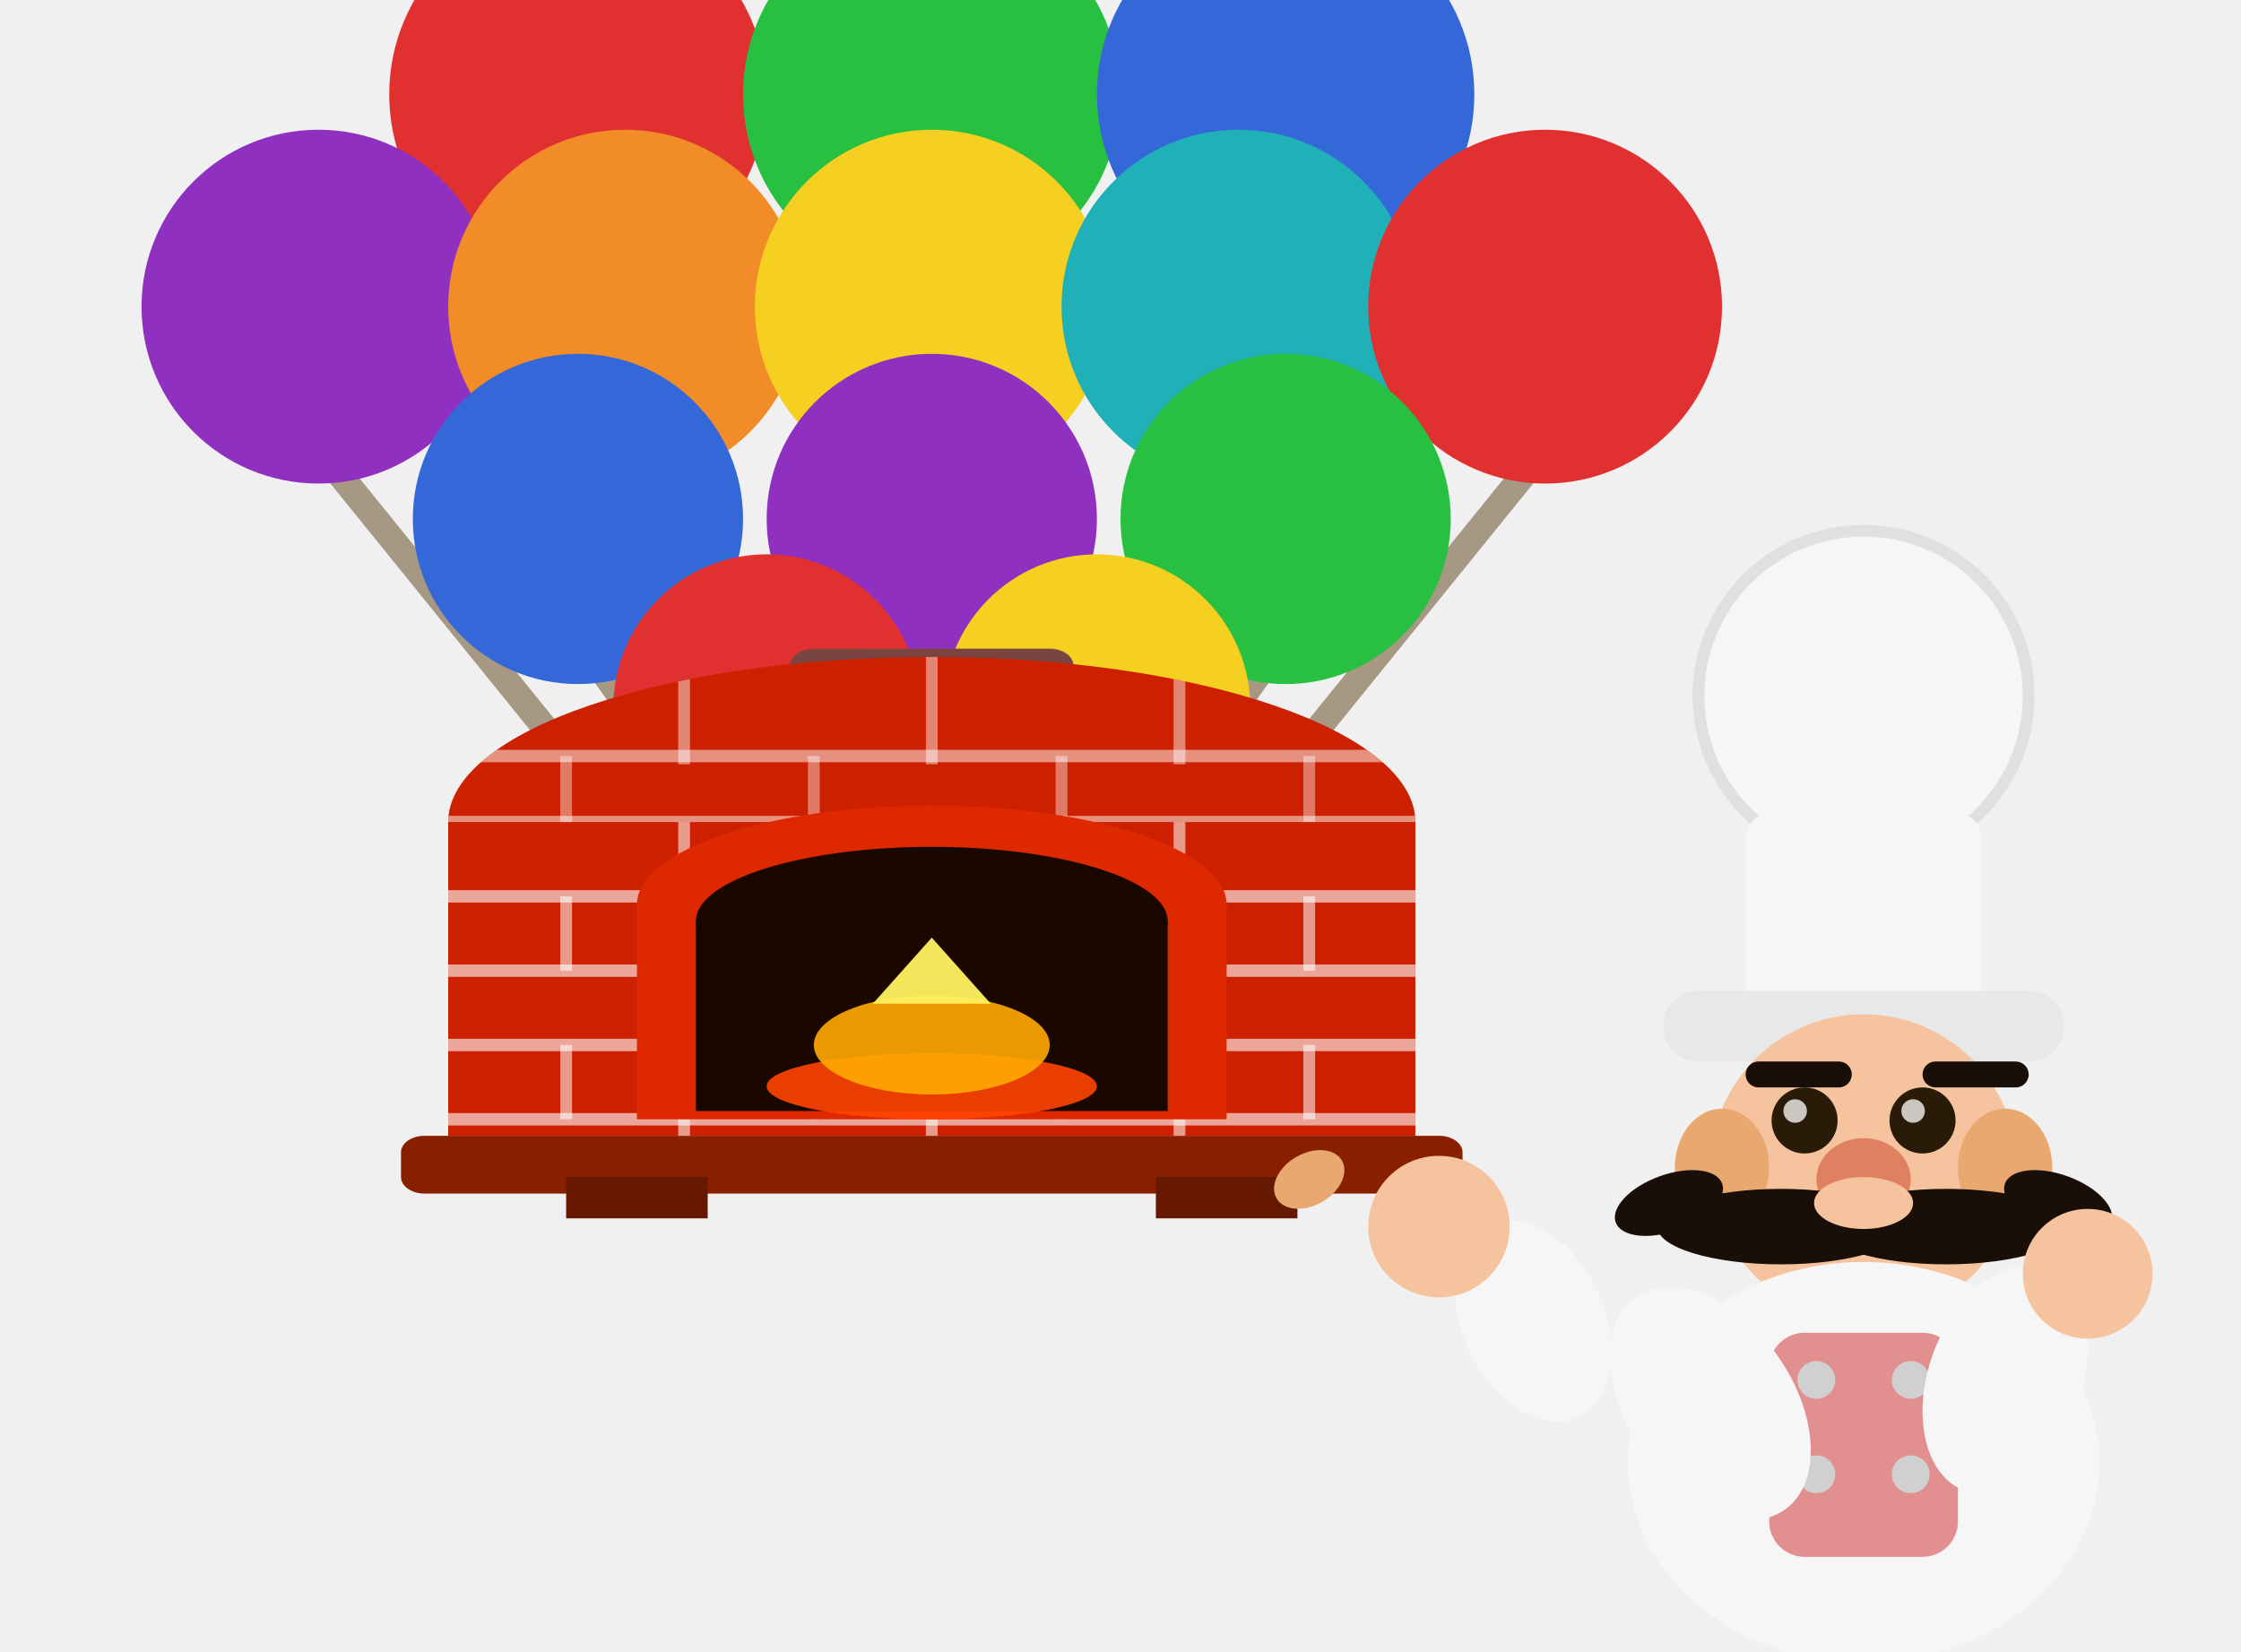
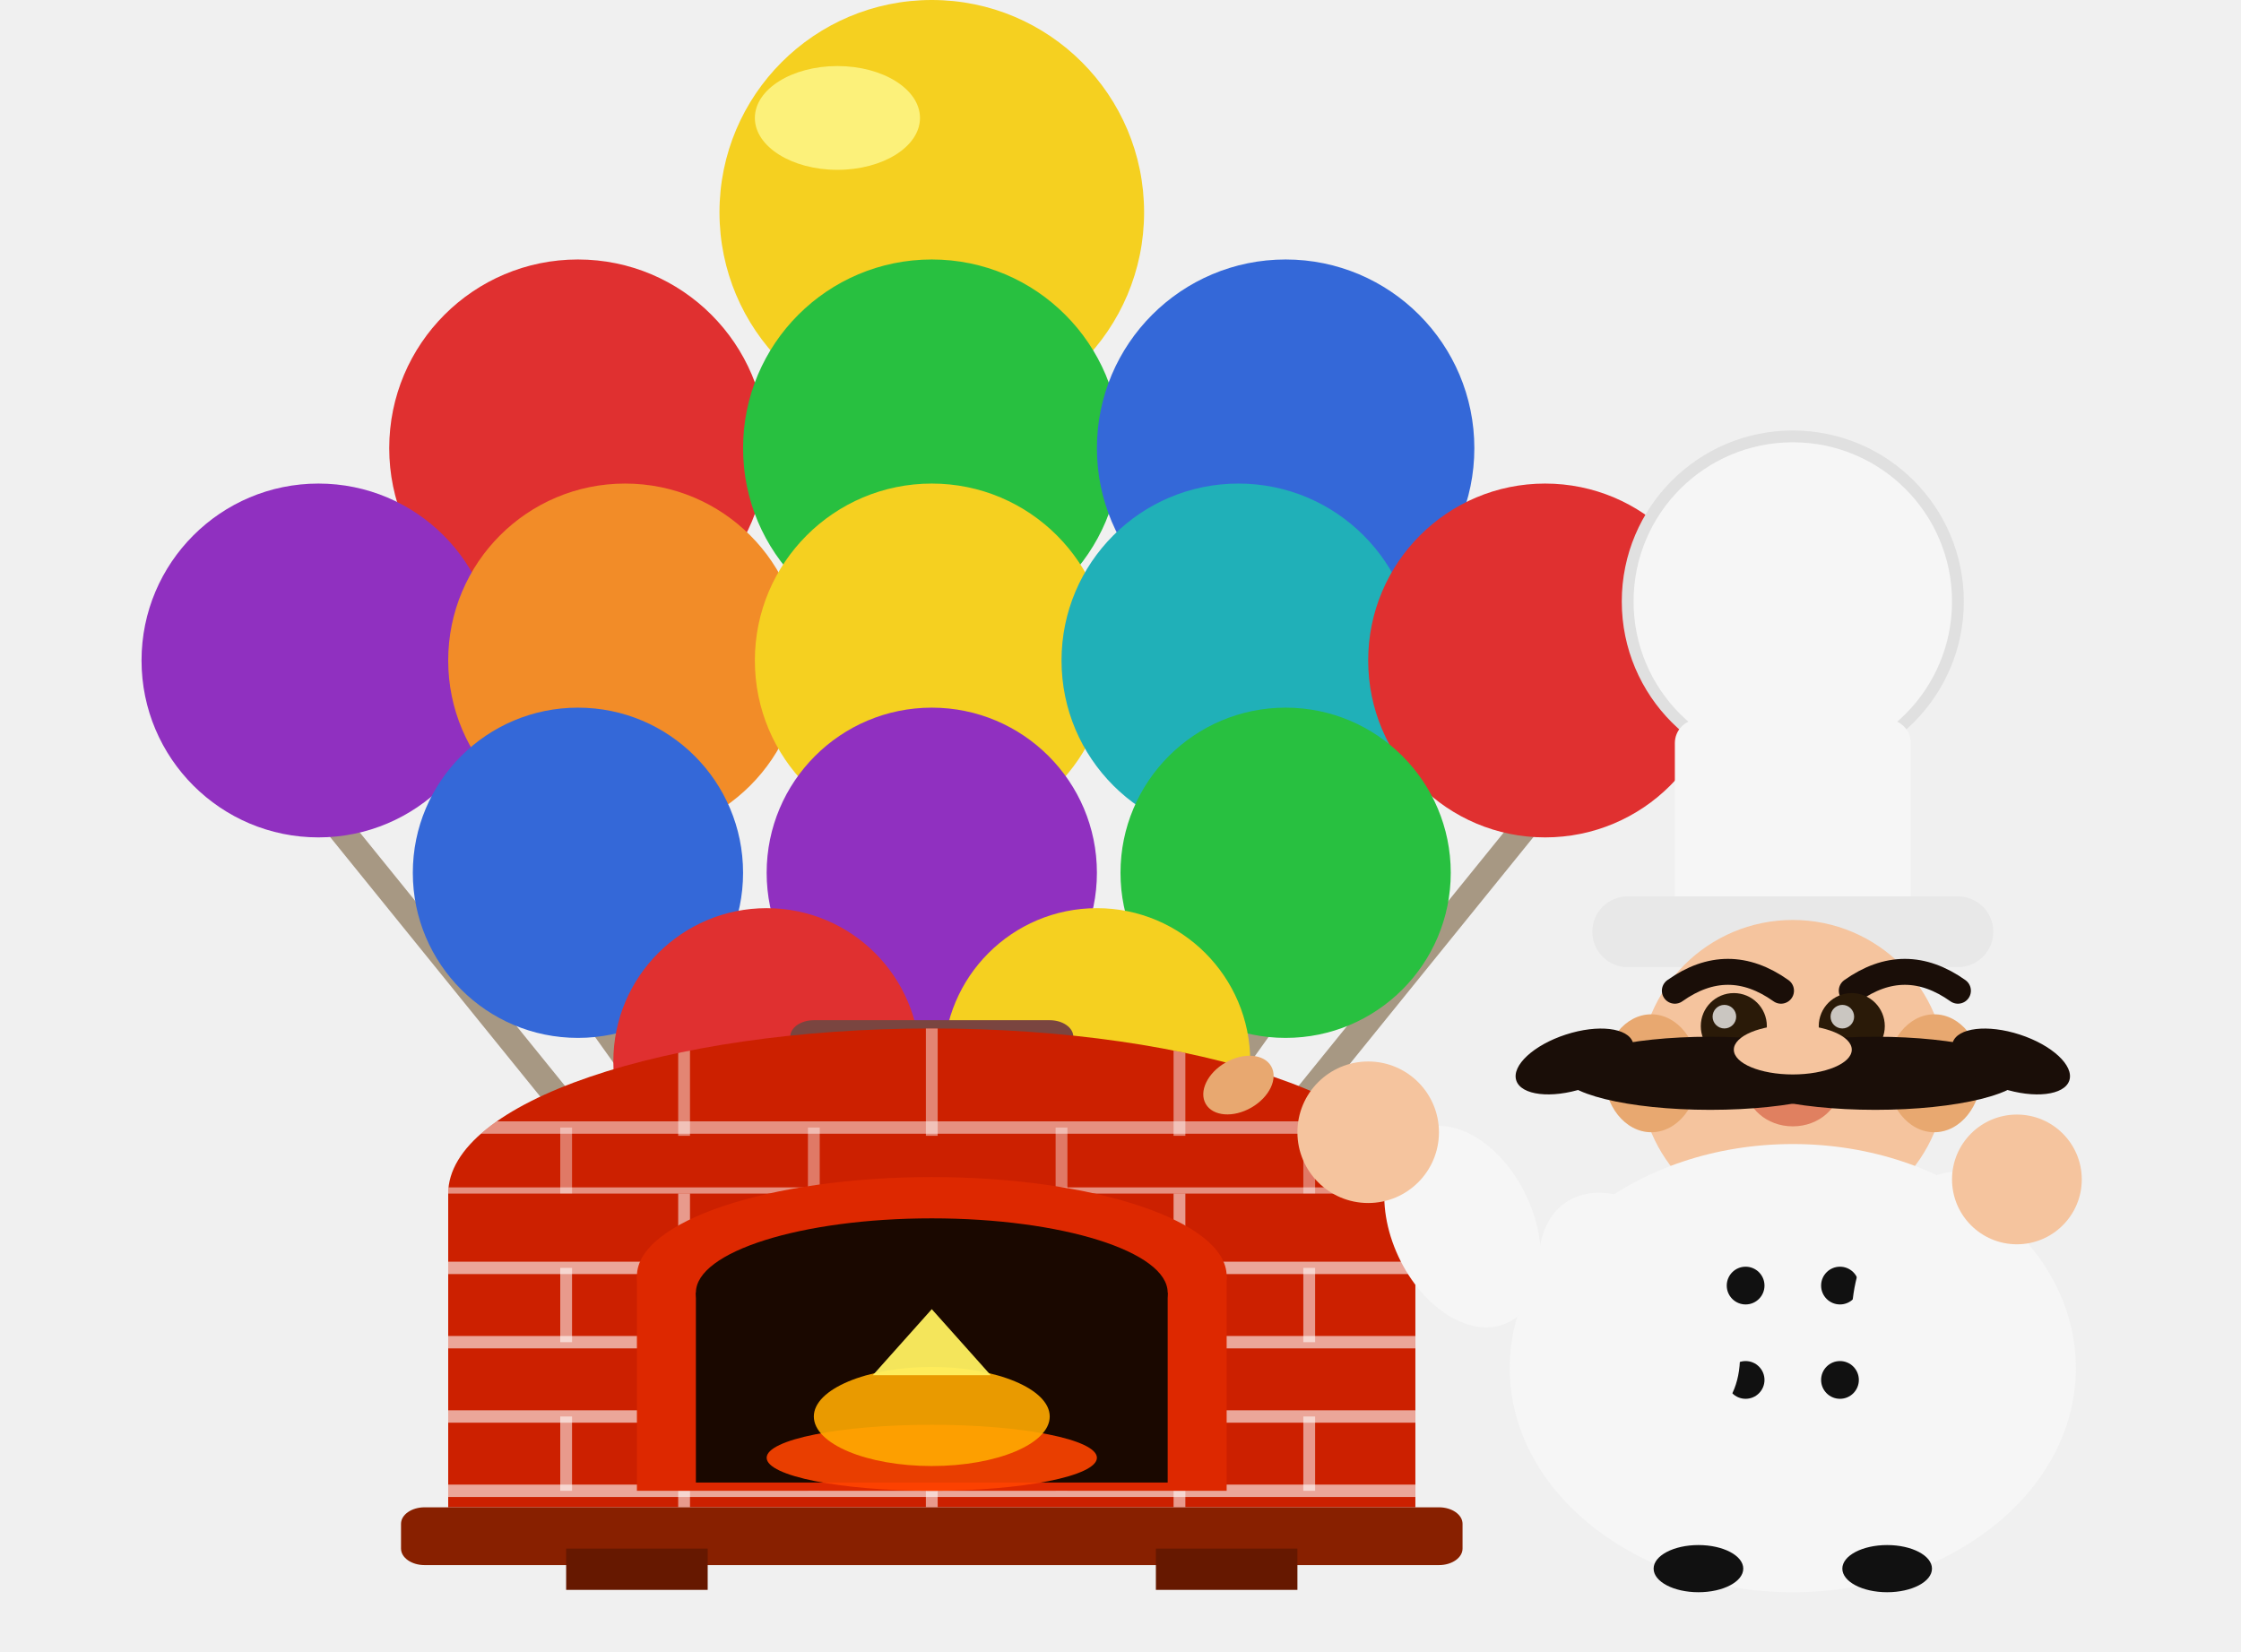
<svg xmlns="http://www.w3.org/2000/svg" viewBox="0 0 190 140">
  <defs>
    <clipPath id="domeClip">
      <ellipse cx="79" cy="76" rx="41" ry="20" />
    </clipPath>
  </defs>
-   <g transform="translate(79 36) scale(2) translate(-79 -36)">
+   <g transform="translate(79 66) scale(2) translate(-79 -36)">
    <line x1="79" y1="21" x2="79" y2="57" stroke="#9a8870" stroke-width="1.1" opacity="0.85" />
    <line x1="64" y1="29" x2="74" y2="57" stroke="#9a8870" stroke-width="1.1" opacity="0.85" />
    <line x1="79" y1="29" x2="79" y2="57" stroke="#9a8870" stroke-width="1.1" opacity="0.85" />
    <line x1="94" y1="29" x2="84" y2="57" stroke="#9a8870" stroke-width="1.1" opacity="0.85" />
    <line x1="53" y1="37" x2="70" y2="58" stroke="#9a8870" stroke-width="1.1" opacity="0.85" />
    <line x1="66" y1="37" x2="74" y2="58" stroke="#9a8870" stroke-width="1.1" opacity="0.85" />
    <line x1="79" y1="37" x2="79" y2="58" stroke="#9a8870" stroke-width="1.1" opacity="0.85" />
    <line x1="92" y1="37" x2="84" y2="58" stroke="#9a8870" stroke-width="1.1" opacity="0.85" />
    <line x1="105" y1="37" x2="88" y2="58" stroke="#9a8870" stroke-width="1.1" opacity="0.85" />
    <line x1="64" y1="45" x2="74" y2="59" stroke="#9a8870" stroke-width="1.1" opacity="0.85" />
    <line x1="79" y1="45" x2="79" y2="59" stroke="#9a8870" stroke-width="1.1" opacity="0.85" />
    <line x1="94" y1="45" x2="84" y2="59" stroke="#9a8870" stroke-width="1.1" opacity="0.85" />
    <line x1="72" y1="53" x2="77" y2="60" stroke="#9a8870" stroke-width="1.1" opacity="0.85" />
    <line x1="86" y1="53" x2="81" y2="60" stroke="#9a8870" stroke-width="1.1" opacity="0.85" />
    <circle cx="79" cy="12" r="9" fill="#f5d020" />
    <ellipse cx="75" cy="8" rx="3.5" ry="2.2" fill="#ffffa0" opacity="0.7" />
    <circle cx="64" cy="22" r="8" fill="#e03030" />
    <circle cx="79" cy="22" r="8" fill="#28c040" />
    <circle cx="94" cy="22" r="8" fill="#3468d8" />
    <circle cx="53" cy="31" r="7.5" fill="#9030c0" />
    <circle cx="66" cy="31" r="7.5" fill="#f28c28" />
    <circle cx="79" cy="31" r="7.5" fill="#f5d020" />
    <circle cx="92" cy="31" r="7.5" fill="#20b0b8" />
    <circle cx="105" cy="31" r="7.5" fill="#e03030" />
    <circle cx="64" cy="40" r="7" fill="#3468d8" />
    <circle cx="79" cy="40" r="7" fill="#9030c0" />
    <circle cx="94" cy="40" r="7" fill="#28c040" />
    <circle cx="72" cy="48" r="6.5" fill="#e03030" />
    <circle cx="86" cy="48" r="6.5" fill="#f5d020" />
  </g>
-   <g transform="translate(0 16.5) scale(1 0.7)">
+   <g transform="translate(0 48) scale(1 0.7)">
    <rect x="71" y="58" width="16" height="16" fill="#8a5550" rx="1" />
    <rect x="67" y="55" width="24" height="6" fill="#7a4540" rx="2" />
    <ellipse cx="79" cy="76" rx="41" ry="20" fill="#cc2000" />
    <g clip-path="url(#domeClip)">
      <line x1="38" y1="68" x2="120" y2="68" stroke="#ffffff" stroke-width="1.5" opacity="0.5" />
      <line x1="38" y1="76" x2="120" y2="76" stroke="#ffffff" stroke-width="1.5" opacity="0.5" />
      <line x1="58" y1="56" x2="58" y2="69" stroke="#ffffff" stroke-width="1" opacity="0.45" />
      <line x1="79" y1="54" x2="79" y2="69" stroke="#ffffff" stroke-width="1" opacity="0.45" />
      <line x1="100" y1="56" x2="100" y2="69" stroke="#ffffff" stroke-width="1" opacity="0.45" />
      <line x1="48" y1="68" x2="48" y2="77" stroke="#ffffff" stroke-width="1" opacity="0.4" />
      <line x1="69" y1="68" x2="69" y2="77" stroke="#ffffff" stroke-width="1" opacity="0.4" />
      <line x1="90" y1="68" x2="90" y2="77" stroke="#ffffff" stroke-width="1" opacity="0.4" />
      <line x1="111" y1="68" x2="111" y2="77" stroke="#ffffff" stroke-width="1" opacity="0.4" />
    </g>
    <rect x="38" y="76" width="82" height="38" fill="#cc2000" />
    <line x1="38" y1="85" x2="120" y2="85" stroke="#ffffff" stroke-width="1.5" opacity="0.6" />
    <line x1="38" y1="94" x2="120" y2="94" stroke="#ffffff" stroke-width="1.5" opacity="0.6" />
    <line x1="38" y1="103" x2="120" y2="103" stroke="#ffffff" stroke-width="1.5" opacity="0.6" />
    <line x1="38" y1="112" x2="120" y2="112" stroke="#ffffff" stroke-width="1.5" opacity="0.6" />
    <line x1="58" y1="76" x2="58" y2="85" stroke="#ffffff" stroke-width="1" opacity="0.55" />
    <line x1="79" y1="76" x2="79" y2="85" stroke="#ffffff" stroke-width="1" opacity="0.55" />
    <line x1="100" y1="76" x2="100" y2="85" stroke="#ffffff" stroke-width="1" opacity="0.55" />
    <line x1="48" y1="85" x2="48" y2="94" stroke="#ffffff" stroke-width="1" opacity="0.55" />
    <line x1="69" y1="85" x2="69" y2="94" stroke="#ffffff" stroke-width="1" opacity="0.55" />
    <line x1="90" y1="85" x2="90" y2="94" stroke="#ffffff" stroke-width="1" opacity="0.55" />
    <line x1="111" y1="85" x2="111" y2="94" stroke="#ffffff" stroke-width="1" opacity="0.55" />
    <line x1="58" y1="94" x2="58" y2="103" stroke="#ffffff" stroke-width="1" opacity="0.55" />
    <line x1="79" y1="94" x2="79" y2="103" stroke="#ffffff" stroke-width="1" opacity="0.55" />
    <line x1="100" y1="94" x2="100" y2="103" stroke="#ffffff" stroke-width="1" opacity="0.55" />
    <line x1="48" y1="103" x2="48" y2="112" stroke="#ffffff" stroke-width="1" opacity="0.55" />
    <line x1="69" y1="103" x2="69" y2="112" stroke="#ffffff" stroke-width="1" opacity="0.55" />
    <line x1="90" y1="103" x2="90" y2="112" stroke="#ffffff" stroke-width="1" opacity="0.55" />
    <line x1="111" y1="103" x2="111" y2="112" stroke="#ffffff" stroke-width="1" opacity="0.55" />
    <line x1="58" y1="112" x2="58" y2="114" stroke="#ffffff" stroke-width="1" opacity="0.55" />
    <line x1="79" y1="112" x2="79" y2="114" stroke="#ffffff" stroke-width="1" opacity="0.55" />
    <line x1="100" y1="112" x2="100" y2="114" stroke="#ffffff" stroke-width="1" opacity="0.55" />
    <ellipse cx="79" cy="86" rx="25" ry="12" fill="#dd2800" />
    <rect x="54" y="86" width="50" height="26" fill="#dd2800" />
    <ellipse cx="79" cy="88" rx="20" ry="9" fill="#1a0800" />
    <rect x="59" y="88" width="40" height="23" fill="#1a0800" />
    <ellipse cx="79" cy="108" rx="14" ry="4" fill="#ff4400" opacity="0.9" />
    <ellipse cx="79" cy="103" rx="10" ry="6" fill="#ffaa00" opacity="0.9" />
    <polygon points="74,98 79,90 84,98" fill="#fff060" opacity="0.95" />
    <rect x="34" y="114" width="90" height="7" fill="#882000" rx="2" />
    <rect x="48" y="119" width="12" height="5" fill="#661800" />
    <rect x="98" y="119" width="12" height="5" fill="#661800" />
  </g>
-   <circle cx="158" cy="59" r="14" fill="#f6f6f6" />
-   <circle cx="158" cy="59" r="14" fill="none" stroke="#e0e0e0" stroke-width="1" />
-   <rect x="148" y="69" width="20" height="17" fill="#f6f6f6" rx="2" />
-   <rect x="141" y="84" width="34" height="6" fill="#e8e8e8" rx="3" />
-   <circle cx="158" cy="99" r="13" fill="#f5c49e" />
-   <ellipse cx="146" cy="99" rx="4" ry="5" fill="#e8a870" />
-   <ellipse cx="170" cy="99" rx="4" ry="5" fill="#e8a870" />
-   <rect x="148" y="90" width="9" height="2.2" fill="#1a0e08" rx="1.1" />
-   <rect x="163" y="90" width="9" height="2.2" fill="#1a0e08" rx="1.1" />
-   <circle cx="153" cy="95" r="2.8" fill="#2a1a08" />
-   <circle cx="163" cy="95" r="2.8" fill="#2a1a08" />
-   <circle cx="152.2" cy="94.2" r="1" fill="#fff" opacity="0.75" />
-   <circle cx="162.2" cy="94.2" r="1" fill="#fff" opacity="0.75" />
-   <ellipse cx="158" cy="100" rx="4" ry="3.5" fill="#e08060" />
-   <ellipse cx="151" cy="104" rx="10.5" ry="3.2" fill="#1a0e08" />
-   <ellipse cx="165" cy="104" rx="10.5" ry="3.2" fill="#1a0e08" />
-   <ellipse cx="158" cy="102" rx="4.2" ry="2.2" fill="#f5c49e" />
-   <ellipse cx="141.5" cy="102" rx="4.8" ry="2.4" fill="#1a0e08" transform="rotate(-20 141.5 102)" />
-   <ellipse cx="174.5" cy="102" rx="4.8" ry="2.4" fill="#1a0e08" transform="rotate(20 174.5 102)" />
-   <ellipse cx="158" cy="111" rx="6.2" ry="3.8" fill="#e8a870" opacity="0.9" />
-   <ellipse cx="158" cy="124" rx="20" ry="17" fill="#f6f6f6" />
-   <rect x="150" y="113" width="16" height="19" fill="#cc2828" opacity="0.5" rx="3" />
-   <circle cx="154" cy="117" r="1.6" fill="#d0d0d0" />
-   <circle cx="162" cy="117" r="1.6" fill="#d0d0d0" />
-   <circle cx="154" cy="125" r="1.6" fill="#d0d0d0" />
-   <circle cx="162" cy="125" r="1.6" fill="#d0d0d0" />
-   <ellipse cx="145" cy="119" rx="7" ry="11" fill="#f6f6f6" transform="rotate(-35 145 119)" />
-   <ellipse cx="130" cy="112" rx="6" ry="9" fill="#f6f6f6" transform="rotate(-25 130 112)" />
-   <circle cx="122" cy="104" r="6" fill="#f5c49e" />
-   <ellipse cx="111" cy="100" rx="3.2" ry="2.2" fill="#e8a870" transform="rotate(-30 111 100)" />
-   <ellipse cx="170" cy="117" rx="6.5" ry="10" fill="#f6f6f6" transform="rotate(20 170 117)" />
-   <circle cx="177" cy="108" r="5.5" fill="#f5c49e" />
+   <g transform="translate(-6 -8)">
+     <circle cx="158" cy="59" r="14" fill="#f6f6f6" />
+     <circle cx="158" cy="59" r="14" fill="none" stroke="#e0e0e0" stroke-width="1" />
+     <rect x="148" y="69" width="20" height="17" fill="#f6f6f6" rx="2" />
+     <rect x="141" y="84" width="34" height="6" fill="#e8e8e8" rx="3" />
+     <circle cx="158" cy="99" r="13" fill="#f5c49e" />
+     <ellipse cx="146" cy="99" rx="4" ry="5" fill="#e8a870" />
+     <ellipse cx="170" cy="99" rx="4" ry="5" fill="#e8a870" />
+     <path d="M148 92 Q152.5 88.8 157 92" stroke="#1a0e08" stroke-width="2.2" fill="none" stroke-linecap="round" />
+     <path d="M163 92 Q167.5 88.8 172 92" stroke="#1a0e08" stroke-width="2.2" fill="none" stroke-linecap="round" />
+     <circle cx="153" cy="95" r="2.8" fill="#2a1a08" />
+     <circle cx="163" cy="95" r="2.8" fill="#2a1a08" />
+     <circle cx="152.2" cy="94.2" r="1" fill="#fff" opacity="0.75" />
+     <circle cx="162.2" cy="94.2" r="1" fill="#fff" opacity="0.75" />
+     <ellipse cx="158" cy="100" rx="4" ry="3.5" fill="#e08060" />
+     <ellipse cx="151" cy="99" rx="12.6" ry="3.1" fill="#1a0e08" />
+     <ellipse cx="165" cy="99" rx="12.6" ry="3.1" fill="#1a0e08" />
+     <ellipse cx="158" cy="97" rx="5" ry="2.1" fill="#f5c49e" />
+     <ellipse cx="139.5" cy="98" rx="5.2" ry="2.4" fill="#1a0e08" transform="rotate(-18 139.5 98)" />
+     <ellipse cx="176.5" cy="98" rx="5.2" ry="2.4" fill="#1a0e08" transform="rotate(18 176.5 98)" />
+     <ellipse cx="158" cy="111" rx="7" ry="4.2" fill="#e8a870" opacity="0.92" />
+     <ellipse cx="158" cy="124" rx="24" ry="19" fill="#f6f6f6" />
+     <circle cx="154" cy="117" r="1.6" fill="#111111" />
+     <circle cx="162" cy="117" r="1.6" fill="#111111" />
+     <circle cx="154" cy="125" r="1.6" fill="#111111" />
+     <circle cx="162" cy="125" r="1.6" fill="#111111" />
+     <ellipse cx="145" cy="119" rx="7" ry="11" fill="#f6f6f6" transform="rotate(-35 145 119)" />
+     <ellipse cx="130" cy="112" rx="6" ry="9" fill="#f6f6f6" transform="rotate(-25 130 112)" />
+     <circle cx="122" cy="104" r="6" fill="#f5c49e" />
+     <ellipse cx="111" cy="100" rx="3.2" ry="2.2" fill="#e8a870" transform="rotate(-30 111 100)" />
+     <ellipse cx="170" cy="117" rx="6.5" ry="10" fill="#f6f6f6" transform="rotate(20 170 117)" />
+     <circle cx="177" cy="108" r="5.5" fill="#f5c49e" />
+     <ellipse cx="150" cy="141" rx="3.8" ry="2" fill="#111" />
+     <ellipse cx="166" cy="141" rx="3.8" ry="2" fill="#111" />
+   </g>
</svg>
